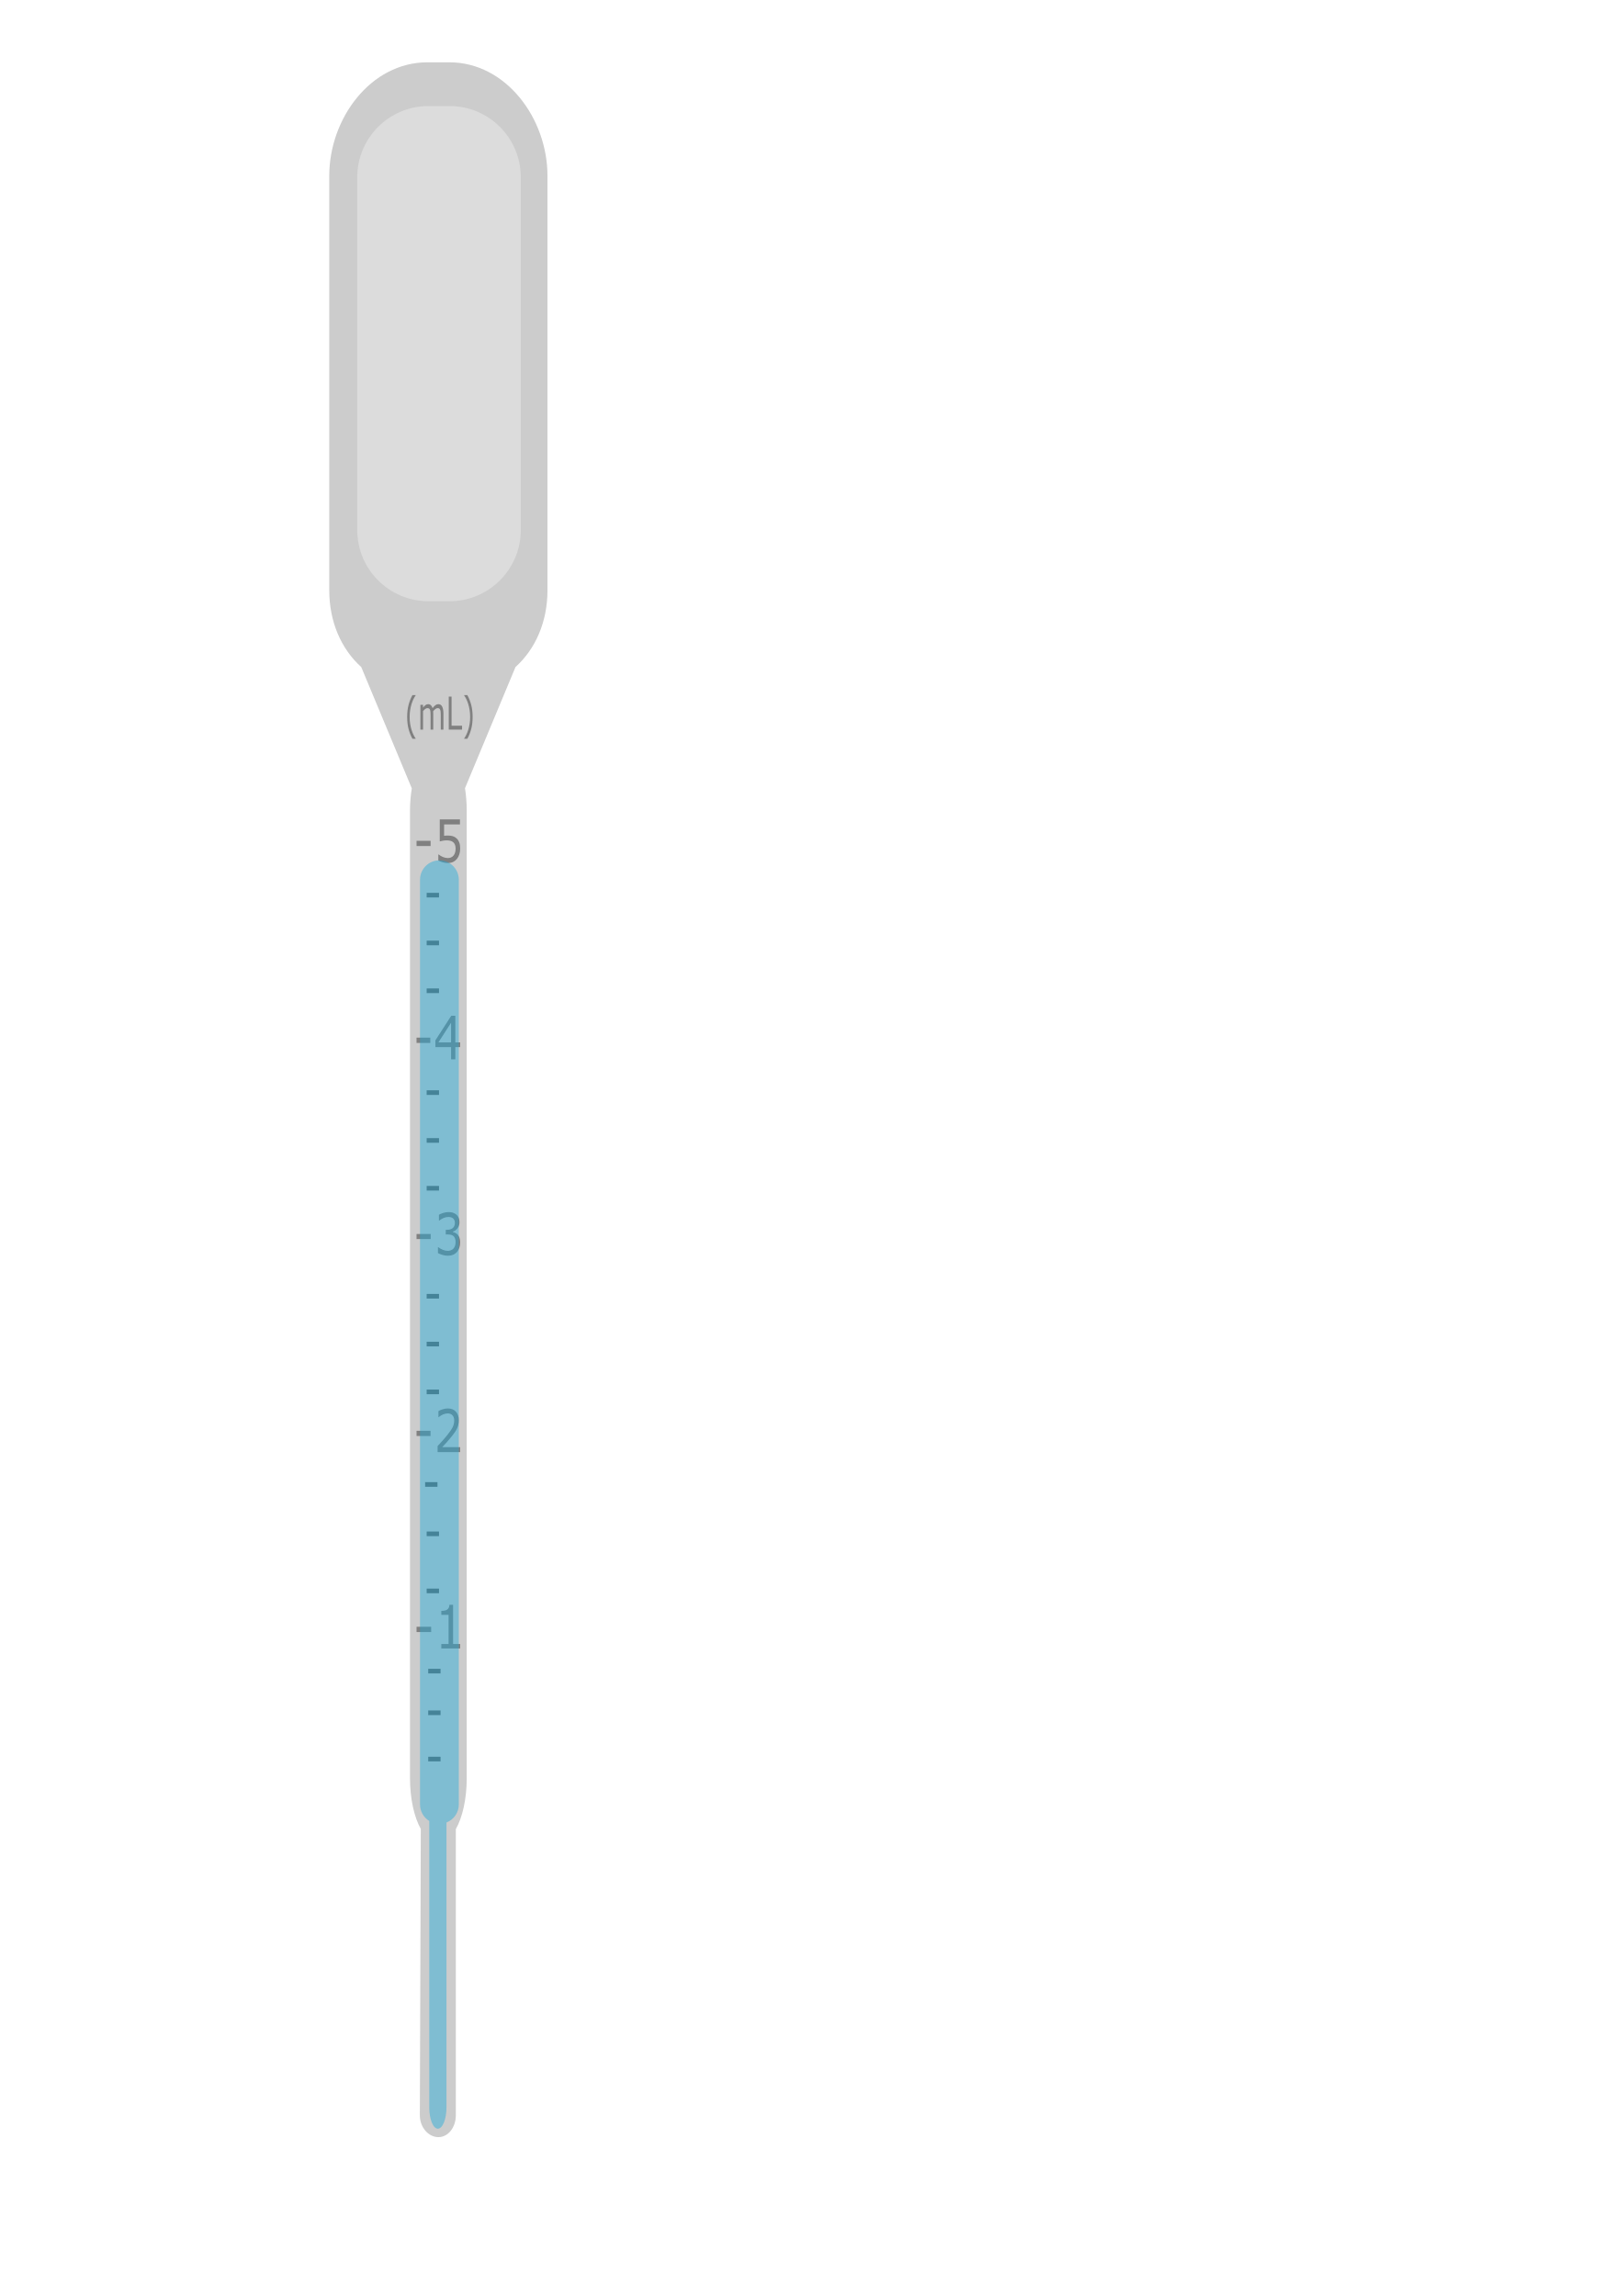
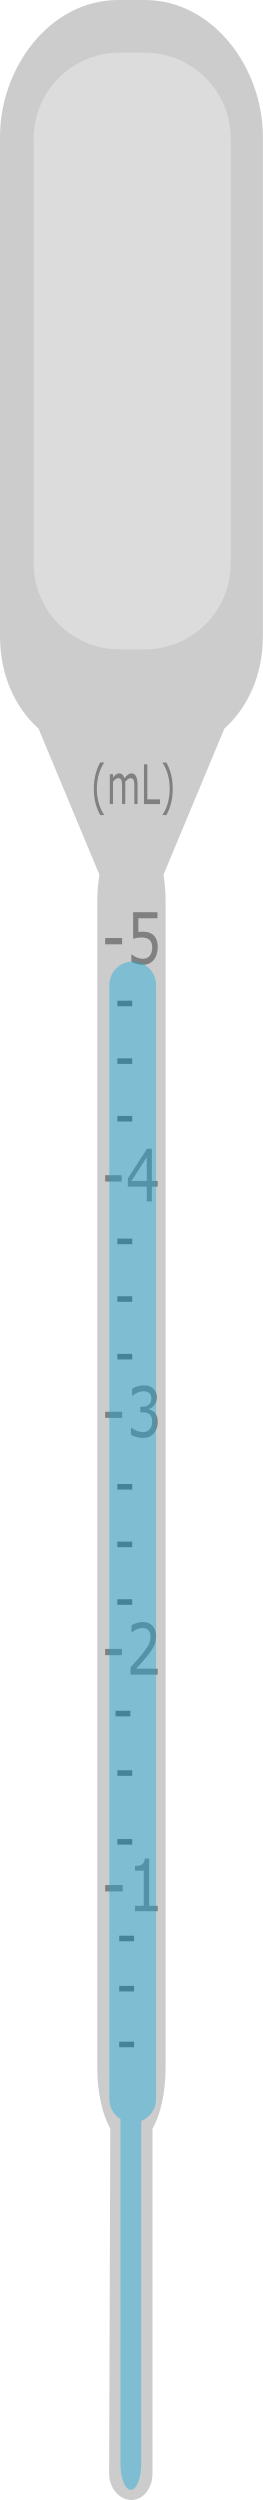
- <svg xmlns="http://www.w3.org/2000/svg" width="210mm" height="297mm" viewBox="0 0 744.094 1052.362" id="svg2" version="1.1">
+ <svg xmlns="http://www.w3.org/2000/svg" width="28.222mm" height="268.39mm" viewBox="0 0 100 950.988" id="svg2" version="1.1">
  <defs id="defs4" />
-   <g id="layer1">
+   <g id="layer1" transform="translate(-2.249174,-1.367368)">
    <g transform="scale(0.8667533,1.153731)" style="font-style:normal;font-weight:normal;font-size:23.843px;line-height:125%;font-family:sans-serif;letter-spacing:0px;word-spacing:0px;fill:#808080;fill-opacity:1;stroke:none;stroke-width:1px;stroke-linecap:butt;stroke-linejoin:miter;stroke-opacity:1" id="text3383" />
    <g transform="scale(0.8860722,1.128576)" style="font-style:normal;font-weight:normal;font-size:23.877px;line-height:125%;font-family:sans-serif;letter-spacing:0px;word-spacing:0px;fill:#808080;fill-opacity:1;stroke:none;stroke-width:1px;stroke-linecap:butt;stroke-linejoin:miter;stroke-opacity:1" id="text3387" />
    <g transform="scale(0.7983142,1.25264)" style="font-style:normal;font-weight:normal;font-size:16.615px;line-height:125%;font-family:sans-serif;letter-spacing:0px;word-spacing:0px;fill:#808080;fill-opacity:1;stroke:none;stroke-width:1px;stroke-linecap:butt;stroke-linejoin:miter;stroke-opacity:1" id="text3391" />
    <g transform="scale(0.8955068,1.116686)" style="font-style:normal;font-weight:normal;font-size:24.552px;line-height:125%;font-family:sans-serif;letter-spacing:0px;word-spacing:0px;fill:#808080;fill-opacity:1;stroke:none;stroke-width:1px;stroke-linecap:butt;stroke-linejoin:miter;stroke-opacity:1" id="text3363" />
    <g transform="scale(0.8833389,1.132068)" style="font-style:normal;font-weight:normal;font-size:23.804px;line-height:125%;font-family:sans-serif;letter-spacing:0px;word-spacing:0px;fill:#808080;fill-opacity:1;stroke:none;stroke-width:1px;stroke-linecap:butt;stroke-linejoin:miter;stroke-opacity:1" id="text3367" />
-     <rect style="opacity:0.624;fill:#4d4d4d;fill-opacity:0" id="rect4762" width="97" height="115" x="66" y="188.362" />
-     <rect style="opacity:0.624;fill:#808080;fill-opacity:0" id="rect4764" width="147" height="106" x="3" y="156.362" />
-     <rect style="opacity:1;fill:#808080;fill-opacity:0" id="rect4766" width="143" height="163" x="118" y="129.362" />
-     <rect style="opacity:1;fill:#4d4d4d;fill-opacity:0" id="rect4768" width="183" height="193" x="99" y="116.362" />
-     <rect style="opacity:1;fill:#4d4d4d;fill-opacity:0" id="rect4770" width="99" height="104" x="150" y="289.362" />
-     <rect style="opacity:1;fill:#4d4d4d;fill-opacity:0" id="rect4772" width="28" height="70" x="81" y="337.362" />
-     <rect style="opacity:1;fill:#000000;fill-opacity:0" id="rect4774" width="185" height="71" x="136" y="376.362" />
-     <rect style="opacity:0.97;fill:#cf8000;fill-opacity:0" id="rect4778" width="292" height="254" x="-1000" y="142.362" />
-     <rect style="opacity:0.97;fill:#cf8000;fill-opacity:0" id="rect4782" width="238" height="250" x="-616" y="48.362" />
-     <rect style="opacity:0.97;fill:#cf8000;fill-opacity:0" id="rect4784" width="128" height="164" x="-472" y="232.362" />
-     <rect style="opacity:0.97;fill:#cf8000;fill-opacity:0" id="rect4786" width="256" height="232" x="-934" y="344.362" />
-     <rect style="opacity:0.97;fill:#000000;fill-opacity:0" id="rect4788" width="504" height="194" x="-1088" y="492.362" />
-     <g id="g4371" transform="translate(1005.978,-390.0479)">
+     <g id="g4371" transform="translate(857.3375,-417.2383)">
      <g style="opacity:1" id="g3449" transform="translate(-759.5355,-138.5442)">
        <g id="g3451" style="font-style:normal;font-weight:normal;font-size:23.693px;line-height:125%;font-family:sans-serif;letter-spacing:0px;word-spacing:0px;fill:#808080;fill-opacity:1;stroke:none;stroke-width:1px;stroke-linecap:butt;stroke-linejoin:miter;stroke-opacity:1" transform="matrix(0.8971499,0,0,1.114641,-45.55278,496.7885)">
          <g id="g3453">
-             <path style="opacity:1;fill:#cccccc" d="m -5,60.361 c -26.117,0 -45,25.883 -45,52 l 0,190 c 0,14.378 5.429,26.858 14.658,35.18 l 23.168,55.604 C -12.7,396.362 -13,399.831 -13,403.473 l 0,443.268 c 0,9.52 1.914,17.942 4.949,23.352 l -0.434,131.246 c -0.018,5.547 3.979,10.012 8.484,10.012 4.505,0 8,-4.465 8,-10.012 L 8,870.18 c 3.064,-5.406 5,-13.866 5,-23.439 l 0,-443.268 c 0,-3.668 -0.289,-7.16 -0.799,-10.396 L 35.342,337.541 C 44.571,329.219 50,316.739 50,302.361 l 0,-190 C 50,86.244 31.117,60.361 5,60.361 l -10,0 z" id="path3455" transform="scale(1.114641,0.8971499)" />
-             <path transform="scale(0.9661187,1.03507)" d="m -4.273,441.894 -7.265,0 0,-2.107 7.265,0 0,2.107 z" id="path3457" style="font-style:normal;font-weight:normal;font-size:23.843px;line-height:125%;font-family:sans-serif;letter-spacing:0px;word-spacing:0px;fill:#808080;fill-opacity:1;stroke:none;stroke-width:1px;stroke-linecap:butt;stroke-linejoin:miter;stroke-opacity:1" />
-             <path transform="scale(0.9661187,1.03507)" d="m 11.537,443.547 -2.573,0 0,4.878 -2.235,0 0,-4.878 -8.301,0 0,-2.678 8.394,-9.779 2.142,0 0,10.594 2.573,0 0,1.863 z m -4.808,-1.863 0,-7.823 -6.717,7.823 6.717,0 z" id="path3459" style="font-style:normal;font-weight:normal;font-size:23.843px;line-height:125%;font-family:sans-serif;letter-spacing:0px;word-spacing:0px;fill:#808080;fill-opacity:1;stroke:none;stroke-width:1px;stroke-linecap:butt;stroke-linejoin:miter;stroke-opacity:1" />
-             <path transform="scale(0.9876523,1.012502)" d="m -4.011,371.772 -7.275,0 0,-2.11 7.275,0 0,2.11 z" id="path3461" style="font-style:normal;font-weight:normal;font-size:23.877px;line-height:125%;font-family:sans-serif;letter-spacing:0px;word-spacing:0px;fill:#808080;fill-opacity:1;stroke:none;stroke-width:1px;stroke-linecap:butt;stroke-linejoin:miter;stroke-opacity:1" />
-             <path transform="scale(0.9876523,1.012502)" d="m 11.286,372.798 q 0,1.213 -0.443,2.32 -0.443,1.108 -1.213,1.865 -0.839,0.816 -2.005,1.259 -1.154,0.431 -2.682,0.431 -1.422,0 -2.74,-0.303 -1.317,-0.291 -2.227,-0.711 l 0,-2.46 0.163,0 q 0.956,0.606 2.238,1.038 1.282,0.42 2.518,0.42 0.828,0 1.597,-0.233 0.781,-0.233 1.387,-0.816 0.513,-0.501 0.769,-1.201 0.268,-0.7 0.268,-1.621 0,-0.898 -0.315,-1.516 -0.303,-0.618 -0.851,-0.991 -0.606,-0.443 -1.481,-0.618 -0.863,-0.187 -1.935,-0.187 -1.026,0 -1.982,0.14 -0.944,0.14 -1.632,0.28 l 0,-8.942 10.446,0 0,2.04 -8.196,0 0,4.617 q 0.501,-0.047 1.026,-0.07 0.525,-0.023 0.909,-0.023 1.411,0 2.472,0.245 1.061,0.233 1.947,0.839 0.933,0.641 1.446,1.656 0.513,1.014 0.513,2.542 z" id="path3463" style="font-style:normal;font-weight:normal;font-size:23.877px;line-height:125%;font-family:sans-serif;letter-spacing:0px;word-spacing:0px;fill:#808080;fill-opacity:1;stroke:none;stroke-width:1px;stroke-linecap:butt;stroke-linejoin:miter;stroke-opacity:1" />
-             <path transform="scale(0.8898337,1.123806)" d="m -13.029,295.703 -1.858,0 q -1.436,-1.647 -2.231,-3.594 -0.795,-1.947 -0.795,-4.389 0,-2.442 0.795,-4.389 0.795,-1.947 2.231,-3.594 l 1.858,0 0,0.081 q -0.657,0.592 -1.258,1.371 -0.592,0.771 -1.103,1.801 -0.487,0.998 -0.795,2.199 -0.3,1.201 -0.3,2.531 0,1.387 0.292,2.539 0.3,1.152 0.803,2.19 0.487,0.998 1.111,1.801 0.625,0.811 1.249,1.371 l 0,0.081 z" id="path3465" style="font-style:normal;font-weight:normal;font-size:16.615px;line-height:125%;font-family:sans-serif;letter-spacing:0px;word-spacing:0px;fill:#808080;fill-opacity:1;stroke:none;stroke-width:1px;stroke-linecap:butt;stroke-linejoin:miter;stroke-opacity:1" />
-             <path transform="scale(0.8898337,1.123806)" d="m 2.905,292.36 -1.525,0 0,-5.16 q 0,-0.584 -0.057,-1.128 -0.049,-0.544 -0.219,-0.868 -0.187,-0.349 -0.535,-0.527 -0.349,-0.178 -1.006,-0.178 -0.641,0 -1.282,0.325 -0.641,0.316 -1.282,0.811 0.024,0.187 0.041,0.438 0.016,0.243 0.016,0.487 l 0,5.801 -1.525,0 0,-5.16 q 0,-0.6 -0.057,-1.136 -0.049,-0.544 -0.219,-0.868 -0.187,-0.349 -0.535,-0.519 -0.349,-0.178 -1.006,-0.178 -0.625,0 -1.258,0.308 -0.625,0.308 -1.249,0.787 l 0,6.766 -1.525,0 0,-9.062 1.525,0 0,1.006 q 0.714,-0.592 1.42,-0.925 0.714,-0.333 1.517,-0.333 0.925,0 1.566,0.389 0.649,0.389 0.965,1.079 0.925,-0.779 1.687,-1.12 0.763,-0.349 1.631,-0.349 1.493,0 2.199,0.909 0.714,0.901 0.714,2.523 l 0,5.882 z" id="path3467" style="font-style:normal;font-weight:normal;font-size:16.615px;line-height:125%;font-family:sans-serif;letter-spacing:0px;word-spacing:0px;fill:#808080;fill-opacity:1;stroke:none;stroke-width:1px;stroke-linecap:butt;stroke-linejoin:miter;stroke-opacity:1" />
-             <path transform="scale(0.8898337,1.123806)" d="m 13.606,292.36 -7.642,0 0,-12.08 1.606,0 0,10.652 6.036,0 0,1.428 z" id="path3469" style="font-style:normal;font-weight:normal;font-size:16.615px;line-height:125%;font-family:sans-serif;letter-spacing:0px;word-spacing:0px;fill:#808080;fill-opacity:1;stroke:none;stroke-width:1px;stroke-linecap:butt;stroke-linejoin:miter;stroke-opacity:1" />
-             <path transform="scale(0.8898337,1.123806)" d="m 19.666,287.72 q 0,2.442 -0.795,4.389 -0.795,1.947 -2.231,3.594 l -1.858,0 0,-0.081 q 0.625,-0.56 1.249,-1.371 0.633,-0.803 1.111,-1.801 0.503,-1.038 0.795,-2.19 0.3,-1.152 0.3,-2.539 0,-1.331 -0.3,-2.531 -0.3,-1.201 -0.795,-2.199 -0.511,-1.03 -1.111,-1.801 -0.592,-0.779 -1.249,-1.371 l 0,-0.081 1.858,0 q 1.436,1.647 2.231,3.594 0.795,1.947 0.795,4.389 z" id="path3471" style="font-style:normal;font-weight:normal;font-size:16.615px;line-height:125%;font-family:sans-serif;letter-spacing:0px;word-spacing:0px;fill:#808080;fill-opacity:1;stroke:none;stroke-width:1px;stroke-linecap:butt;stroke-linejoin:miter;stroke-opacity:1" />
-             <path transform="scale(0.9981685,1.001835)" d="m -3.686,698.363 -7.481,0 0,-2.17 7.481,0 0,2.17 z" id="path3473" style="font-style:normal;font-weight:normal;font-size:24.552px;line-height:125%;font-family:sans-serif;letter-spacing:0px;word-spacing:0px;fill:#808080;fill-opacity:1;stroke:none;stroke-width:1px;stroke-linecap:butt;stroke-linejoin:miter;stroke-opacity:1" />
-             <path transform="scale(0.9981685,1.001835)" d="m 11.167,705.088 -9.662,0 0,-1.822 3.716,0 0,-11.964 -3.716,0 0,-1.63 q 0.755,0 1.618,-0.12 0.863,-0.132 1.307,-0.372 0.551,-0.3 0.863,-0.755 Q 5.616,687.957 5.664,687.178 l 1.858,0 0,16.088 3.644,0 0,1.822 z" id="path3475" style="font-style:normal;font-weight:normal;font-size:24.552px;line-height:125%;font-family:sans-serif;letter-spacing:0px;word-spacing:0px;fill:#808080;fill-opacity:1;stroke:none;stroke-width:1px;stroke-linecap:butt;stroke-linejoin:miter;stroke-opacity:1" />
-             <path transform="scale(0.9846056,1.015635)" d="m -4.068,609.487 -7.253,0 0,-2.104 7.253,0 0,2.104 z" id="path3477" style="font-style:normal;font-weight:normal;font-size:23.804px;line-height:125%;font-family:sans-serif;letter-spacing:0px;word-spacing:0px;fill:#808080;fill-opacity:1;stroke:none;stroke-width:1px;stroke-linecap:butt;stroke-linejoin:miter;stroke-opacity:1" />
-             <path transform="scale(0.9846056,1.015635)" d="m 11.321,616.007 -11.716,0 0,-2.429 q 1.22,-1.046 2.441,-2.092 1.232,-1.046 2.29,-2.08 2.232,-2.162 3.057,-3.429 0.825,-1.279 0.825,-2.755 0,-1.348 -0.895,-2.104 -0.883,-0.767 -2.476,-0.767 -1.058,0 -2.29,0.372 -1.232,0.372 -2.406,1.139 l -0.116,0 0,-2.441 q 0.825,-0.407 2.197,-0.744 1.383,-0.337 2.673,-0.337 2.662,0 4.173,1.29 1.511,1.279 1.511,3.475 0,0.988 -0.256,1.848 -0.244,0.848 -0.732,1.616 -0.453,0.721 -1.069,1.418 -0.604,0.697 -1.476,1.546 -1.244,1.22 -2.569,2.371 -1.325,1.139 -2.476,2.115 l 9.31,0 0,1.988 z" id="path3479" style="font-style:normal;font-weight:normal;font-size:23.804px;line-height:125%;font-family:sans-serif;letter-spacing:0px;word-spacing:0px;fill:#808080;fill-opacity:1;stroke:none;stroke-width:1px;stroke-linecap:butt;stroke-linejoin:miter;stroke-opacity:1" />
-             <path d="m -3.928,538.046 -7.219,0 0,-2.094 7.219,0 0,2.094 z" id="path3481" />
-             <path d="m 9.874,536.242 q 0.555,0.497 0.914,1.249 0.359,0.752 0.359,1.944 0,1.18 -0.428,2.163 -0.428,0.983 -1.203,1.712 -0.868,0.81 -2.048,1.203 -1.168,0.382 -2.568,0.382 -1.435,0 -2.823,-0.347 -1.388,-0.335 -2.279,-0.74 l 0,-2.418 0.174,0 q 0.983,0.648 2.314,1.076 1.33,0.428 2.568,0.428 0.729,0 1.55,-0.243 0.821,-0.243 1.33,-0.717 0.532,-0.509 0.787,-1.122 0.266,-0.613 0.266,-1.55 0,-0.925 -0.301,-1.527 -0.289,-0.613 -0.81,-0.96 -0.521,-0.359 -1.261,-0.486 -0.74,-0.139 -1.596,-0.139 l -1.041,0 0,-1.92 0.81,0 q 1.758,0 2.8,-0.729 1.053,-0.74 1.053,-2.152 0,-0.625 -0.266,-1.087 -0.266,-0.474 -0.74,-0.775 -0.497,-0.301 -1.064,-0.416 -0.567,-0.116 -1.284,-0.116 -1.099,0 -2.337,0.393 -1.238,0.393 -2.337,1.111 l -0.116,0 0,-2.418 q 0.821,-0.405 2.186,-0.74 1.377,-0.347 2.661,-0.347 1.261,0 2.221,0.231 0.96,0.231 1.735,0.74 0.833,0.555 1.261,1.342 0.428,0.787 0.428,1.839 0,1.435 -1.018,2.51 -1.006,1.064 -2.383,1.342 l 0,0.162 q 0.555,0.092 1.273,0.393 0.717,0.289 1.215,0.729 z" id="path3483" />
+             <path style="opacity:1;fill:#cccccc" d="m -5,60.361 c -26.117,0 -45,25.883 -45,52 v 190 c 0,14.378 5.429,26.858 14.658,35.18 l 23.168,55.604 C -12.7,396.362 -13,399.831 -13,403.473 v 443.268 c 0,9.52 1.914,17.942 4.949,23.352 l -0.434,131.246 c -0.018,5.547 3.979,10.012 8.484,10.012 4.505,0 8,-4.465 8,-10.012 V 870.18 c 3.064,-5.406 5,-13.866 5,-23.439 V 403.473 c 0,-3.668 -0.289,-7.16 -0.799,-10.396 L 35.342,337.541 C 44.571,329.219 50,316.739 50,302.361 v -190 C 50,86.244 31.117,60.361 5,60.361 Z" id="path3455" transform="scale(1.114641,0.8971499)" />
+             <path transform="scale(0.9661187,1.03507)" d="m -4.273,441.894 h -7.265 v -2.107 h 7.265 z" id="path3457" style="font-style:normal;font-weight:normal;font-size:23.843px;line-height:125%;font-family:sans-serif;letter-spacing:0px;word-spacing:0px;fill:#808080;fill-opacity:1;stroke:none;stroke-width:1px;stroke-linecap:butt;stroke-linejoin:miter;stroke-opacity:1" />
+             <path transform="scale(0.9661187,1.03507)" d="M 11.537,443.547 H 8.964 v 4.878 H 6.729 v -4.878 h -8.301 v -2.678 l 8.394,-9.779 h 2.142 v 10.594 h 2.573 z m -4.808,-1.863 v -7.823 l -6.717,7.823 z" id="path3459" style="font-style:normal;font-weight:normal;font-size:23.843px;line-height:125%;font-family:sans-serif;letter-spacing:0px;word-spacing:0px;fill:#808080;fill-opacity:1;stroke:none;stroke-width:1px;stroke-linecap:butt;stroke-linejoin:miter;stroke-opacity:1" />
+             <path transform="scale(0.9876523,1.012502)" d="m -4.011,371.772 h -7.275 v -2.11 h 7.275 z" id="path3461" style="font-style:normal;font-weight:normal;font-size:23.877px;line-height:125%;font-family:sans-serif;letter-spacing:0px;word-spacing:0px;fill:#808080;fill-opacity:1;stroke:none;stroke-width:1px;stroke-linecap:butt;stroke-linejoin:miter;stroke-opacity:1" />
+             <path transform="scale(0.9876523,1.012502)" d="m 11.286,372.798 q 0,1.213 -0.443,2.32 -0.443,1.108 -1.213,1.865 -0.839,0.816 -2.005,1.259 -1.154,0.431 -2.682,0.431 -1.422,0 -2.74,-0.303 -1.317,-0.291 -2.227,-0.711 v -2.46 h 0.163 q 0.956,0.606 2.238,1.038 1.282,0.42 2.518,0.42 0.828,0 1.597,-0.233 0.781,-0.233 1.387,-0.816 0.513,-0.501 0.769,-1.201 0.268,-0.7 0.268,-1.621 0,-0.898 -0.315,-1.516 -0.303,-0.618 -0.851,-0.991 -0.606,-0.443 -1.481,-0.618 -0.863,-0.187 -1.935,-0.187 -1.026,0 -1.982,0.14 -0.944,0.14 -1.632,0.28 v -8.942 H 11.169 v 2.04 H 2.973 v 4.617 q 0.501,-0.047 1.026,-0.07 0.525,-0.023 0.909,-0.023 1.411,0 2.472,0.245 1.061,0.233 1.947,0.839 0.933,0.641 1.446,1.656 0.513,1.014 0.513,2.542 z" id="path3463" style="font-style:normal;font-weight:normal;font-size:23.877px;line-height:125%;font-family:sans-serif;letter-spacing:0px;word-spacing:0px;fill:#808080;fill-opacity:1;stroke:none;stroke-width:1px;stroke-linecap:butt;stroke-linejoin:miter;stroke-opacity:1" />
+             <path transform="scale(0.8898337,1.123806)" d="m -13.029,295.703 h -1.858 q -1.436,-1.647 -2.231,-3.594 -0.795,-1.947 -0.795,-4.389 0,-2.442 0.795,-4.389 0.795,-1.947 2.231,-3.594 h 1.858 v 0.081 q -0.657,0.592 -1.258,1.371 -0.592,0.771 -1.103,1.801 -0.487,0.998 -0.795,2.199 -0.3,1.201 -0.3,2.531 0,1.387 0.292,2.539 0.3,1.152 0.803,2.19 0.487,0.998 1.111,1.801 0.625,0.811 1.249,1.371 v 0.081 z" id="path3465" style="font-style:normal;font-weight:normal;font-size:16.615px;line-height:125%;font-family:sans-serif;letter-spacing:0px;word-spacing:0px;fill:#808080;fill-opacity:1;stroke:none;stroke-width:1px;stroke-linecap:butt;stroke-linejoin:miter;stroke-opacity:1" />
+             <path transform="scale(0.8898337,1.123806)" d="M 2.905,292.36 H 1.38 v -5.16 q 0,-0.584 -0.057,-1.128 -0.049,-0.544 -0.219,-0.868 -0.187,-0.349 -0.535,-0.527 -0.349,-0.178 -1.006,-0.178 -0.641,0 -1.282,0.325 -0.641,0.316 -1.282,0.811 0.024,0.187 0.041,0.438 0.016,0.243 0.016,0.487 v 5.801 h -1.525 v -5.16 q 0,-0.6 -0.057,-1.136 -0.049,-0.544 -0.219,-0.868 -0.187,-0.349 -0.535,-0.519 -0.349,-0.178 -1.006,-0.178 -0.625,0 -1.258,0.308 -0.625,0.308 -1.249,0.787 v 6.766 h -1.525 v -9.062 h 1.525 v 1.006 q 0.714,-0.592 1.42,-0.925 0.714,-0.333 1.517,-0.333 0.925,0 1.566,0.389 0.649,0.389 0.965,1.079 0.925,-0.779 1.687,-1.12 0.763,-0.349 1.631,-0.349 1.493,0 2.199,0.909 0.714,0.901 0.714,2.523 z" id="path3467" style="font-style:normal;font-weight:normal;font-size:16.615px;line-height:125%;font-family:sans-serif;letter-spacing:0px;word-spacing:0px;fill:#808080;fill-opacity:1;stroke:none;stroke-width:1px;stroke-linecap:butt;stroke-linejoin:miter;stroke-opacity:1" />
+             <path transform="scale(0.8898337,1.123806)" d="M 13.606,292.36 H 5.964 v -12.08 h 1.606 v 10.652 H 13.606 Z" id="path3469" style="font-style:normal;font-weight:normal;font-size:16.615px;line-height:125%;font-family:sans-serif;letter-spacing:0px;word-spacing:0px;fill:#808080;fill-opacity:1;stroke:none;stroke-width:1px;stroke-linecap:butt;stroke-linejoin:miter;stroke-opacity:1" />
+             <path transform="scale(0.8898337,1.123806)" d="m 19.666,287.72 q 0,2.442 -0.795,4.389 -0.795,1.947 -2.231,3.594 h -1.858 v -0.081 q 0.625,-0.56 1.249,-1.371 0.633,-0.803 1.111,-1.801 0.503,-1.038 0.795,-2.19 0.3,-1.152 0.3,-2.539 0,-1.331 -0.3,-2.531 -0.3,-1.201 -0.795,-2.199 -0.511,-1.03 -1.111,-1.801 -0.592,-0.779 -1.249,-1.371 v -0.081 h 1.858 q 1.436,1.647 2.231,3.594 0.795,1.947 0.795,4.389 z" id="path3471" style="font-style:normal;font-weight:normal;font-size:16.615px;line-height:125%;font-family:sans-serif;letter-spacing:0px;word-spacing:0px;fill:#808080;fill-opacity:1;stroke:none;stroke-width:1px;stroke-linecap:butt;stroke-linejoin:miter;stroke-opacity:1" />
+             <path transform="scale(0.9981685,1.001835)" d="M -3.686,698.363 H -11.167 v -2.17 h 7.481 z" id="path3473" style="font-style:normal;font-weight:normal;font-size:24.552px;line-height:125%;font-family:sans-serif;letter-spacing:0px;word-spacing:0px;fill:#808080;fill-opacity:1;stroke:none;stroke-width:1px;stroke-linecap:butt;stroke-linejoin:miter;stroke-opacity:1" />
+             <path transform="scale(0.9981685,1.001835)" d="M 11.167,705.088 H 1.505 v -1.822 H 5.221 V 691.302 H 1.505 v -1.63 q 0.755,0 1.618,-0.12 0.863,-0.132 1.307,-0.372 0.551,-0.3 0.863,-0.755 Q 5.616,687.957 5.664,687.178 h 1.858 v 16.088 h 3.644 z" id="path3475" style="font-style:normal;font-weight:normal;font-size:24.552px;line-height:125%;font-family:sans-serif;letter-spacing:0px;word-spacing:0px;fill:#808080;fill-opacity:1;stroke:none;stroke-width:1px;stroke-linecap:butt;stroke-linejoin:miter;stroke-opacity:1" />
+             <path transform="scale(0.9846056,1.015635)" d="m -4.068,609.487 h -7.253 v -2.104 h 7.253 z" id="path3477" style="font-style:normal;font-weight:normal;font-size:23.804px;line-height:125%;font-family:sans-serif;letter-spacing:0px;word-spacing:0px;fill:#808080;fill-opacity:1;stroke:none;stroke-width:1px;stroke-linecap:butt;stroke-linejoin:miter;stroke-opacity:1" />
+             <path transform="scale(0.9846056,1.015635)" d="M 11.321,616.007 H -0.395 v -2.429 q 1.22,-1.046 2.441,-2.092 1.232,-1.046 2.29,-2.08 2.232,-2.162 3.057,-3.429 0.825,-1.279 0.825,-2.755 0,-1.348 -0.895,-2.104 -0.883,-0.767 -2.476,-0.767 -1.058,0 -2.29,0.372 -1.232,0.372 -2.406,1.139 h -0.116 v -2.441 q 0.825,-0.407 2.197,-0.744 1.383,-0.337 2.673,-0.337 2.662,0 4.173,1.29 1.511,1.279 1.511,3.475 0,0.988 -0.256,1.848 -0.244,0.848 -0.732,1.616 -0.453,0.721 -1.069,1.418 -0.604,0.697 -1.476,1.546 -1.244,1.22 -2.569,2.371 -1.325,1.139 -2.476,2.115 h 9.31 z" id="path3479" style="font-style:normal;font-weight:normal;font-size:23.804px;line-height:125%;font-family:sans-serif;letter-spacing:0px;word-spacing:0px;fill:#808080;fill-opacity:1;stroke:none;stroke-width:1px;stroke-linecap:butt;stroke-linejoin:miter;stroke-opacity:1" />
+             <path d="m -3.928,538.046 h -7.219 v -2.094 h 7.219 z" id="path3481" />
+             <path d="m 9.874,536.242 q 0.555,0.497 0.914,1.249 0.359,0.752 0.359,1.944 0,1.18 -0.428,2.163 -0.428,0.983 -1.203,1.712 -0.868,0.81 -2.048,1.203 -1.168,0.382 -2.568,0.382 -1.435,0 -2.823,-0.347 -1.388,-0.335 -2.279,-0.74 v -2.418 h 0.174 q 0.983,0.648 2.314,1.076 1.33,0.428 2.568,0.428 0.729,0 1.55,-0.243 0.821,-0.243 1.33,-0.717 0.532,-0.509 0.787,-1.122 0.266,-0.613 0.266,-1.55 0,-0.925 -0.301,-1.527 -0.289,-0.613 -0.81,-0.96 -0.521,-0.359 -1.261,-0.486 -0.74,-0.139 -1.596,-0.139 H 3.777 v -1.92 h 0.81 q 1.758,0 2.8,-0.729 1.053,-0.74 1.053,-2.152 0,-0.625 -0.266,-1.087 -0.266,-0.474 -0.74,-0.775 -0.497,-0.301 -1.064,-0.416 -0.567,-0.116 -1.284,-0.116 -1.099,0 -2.337,0.393 -1.238,0.393 -2.337,1.111 H 0.295 v -2.418 q 0.821,-0.405 2.186,-0.74 1.377,-0.347 2.661,-0.347 1.261,0 2.221,0.231 0.96,0.231 1.735,0.74 0.833,0.555 1.261,1.342 0.428,0.787 0.428,1.839 0,1.435 -1.018,2.51 -1.006,1.064 -2.383,1.342 v 0.162 q 0.555,0.092 1.273,0.393 0.717,0.289 1.215,0.729 z" id="path3483" />
          </g>
        </g>
        <rect y="1293.486" x="-50.205" height="2.121" width="5.657" id="rect3485" style="opacity:1;fill:#666666;fill-opacity:1" />
        <rect style="opacity:1;fill:#666666;fill-opacity:1" id="rect3487" width="5.657" height="2.121" x="-50.205" y="1312.577" />
        <rect y="1333.791" x="-50.205" height="2.121" width="5.657" id="rect3489" style="opacity:1;fill:#666666;fill-opacity:1" />
        <rect style="opacity:1;fill:#666666;fill-opacity:1" id="rect3491" width="5.657" height="2.121" x="-50.912" y="1256.716" />
        <rect y="1207.926" x="-51.619" height="2.121" width="5.657" id="rect3493" style="opacity:1;fill:#666666;fill-opacity:1" />
        <rect y="1230.553" x="-50.912" height="2.121" width="5.657" id="rect3495" style="opacity:1;fill:#666666;fill-opacity:1" />
        <g id="g3497">
          <rect y="1165.499" x="-50.912" height="2.121" width="5.657" id="rect3499" style="opacity:1;fill:#666666;fill-opacity:1" />
          <rect style="opacity:1;fill:#666666;fill-opacity:1" id="rect3501" width="5.657" height="2.121" x="-50.912" y="1143.579" />
          <rect style="opacity:1;fill:#666666;fill-opacity:1" id="rect3503" width="5.657" height="2.121" x="-50.912" y="1121.659" />
        </g>
        <g transform="translate(0,-93.33809)" id="g3505">
          <rect style="opacity:1;fill:#666666;fill-opacity:1" id="rect3507" width="5.657" height="2.121" x="-50.912" y="1165.499" />
          <rect y="1143.579" x="-50.912" height="2.121" width="5.657" id="rect3509" style="opacity:1;fill:#666666;fill-opacity:1" />
          <rect y="1121.659" x="-50.912" height="2.121" width="5.657" id="rect3511" style="opacity:1;fill:#666666;fill-opacity:1" />
        </g>
        <g id="g3513" transform="translate(0,-183.8478)">
          <rect y="1165.499" x="-50.912" height="2.121" width="5.657" id="rect3515" style="opacity:1;fill:#666666;fill-opacity:1" />
          <rect style="opacity:1;fill:#666666;fill-opacity:1" id="rect3517" width="5.657" height="2.121" x="-50.912" y="1143.579" />
          <rect style="opacity:1;fill:#666666;fill-opacity:1" id="rect3519" width="5.657" height="2.121" x="-50.912" y="1121.659" />
        </g>
      </g>
      <rect style="opacity:0.6;fill:#e6e6e6;fill-opacity:1" id="rect3521" width="74.953" height="226.981" x="-842.267" y="438.642" ry="32.653" />
-       <path id="rect4360" d="m -804.605,784.389 c -4.923,0 -8.889,3.963 -8.889,8.887 l 0,423.836 c 0,3.21 1.691,6.003 4.229,7.564 l 0,131.195 c 0,5.461 1.761,9.857 3.949,9.857 2.188,0 3.949,-4.396 3.949,-9.857 l 0,-130.486 c 3.31,-1.29 5.648,-4.496 5.648,-8.274 l 0,-423.836 c 0,-4.923 -3.963,-8.887 -8.887,-8.887 z" style="opacity:1;fill:#1aaadb;fill-opacity:0.43" />
+       <path id="rect4360" d="m -804.605,784.389 c -4.923,0 -8.889,3.963 -8.889,8.887 v 423.836 c 0,3.21 1.691,6.003 4.229,7.564 v 131.195 c 0,5.461 1.761,9.857 3.949,9.857 2.188,0 3.949,-4.396 3.949,-9.857 v -130.486 c 3.31,-1.29 5.648,-4.496 5.648,-8.274 V 793.275 c 0,-4.923 -3.963,-8.887 -8.887,-8.887 z" style="opacity:1;fill:#1aaadb;fill-opacity:0.43" />
    </g>
  </g>
</svg>
